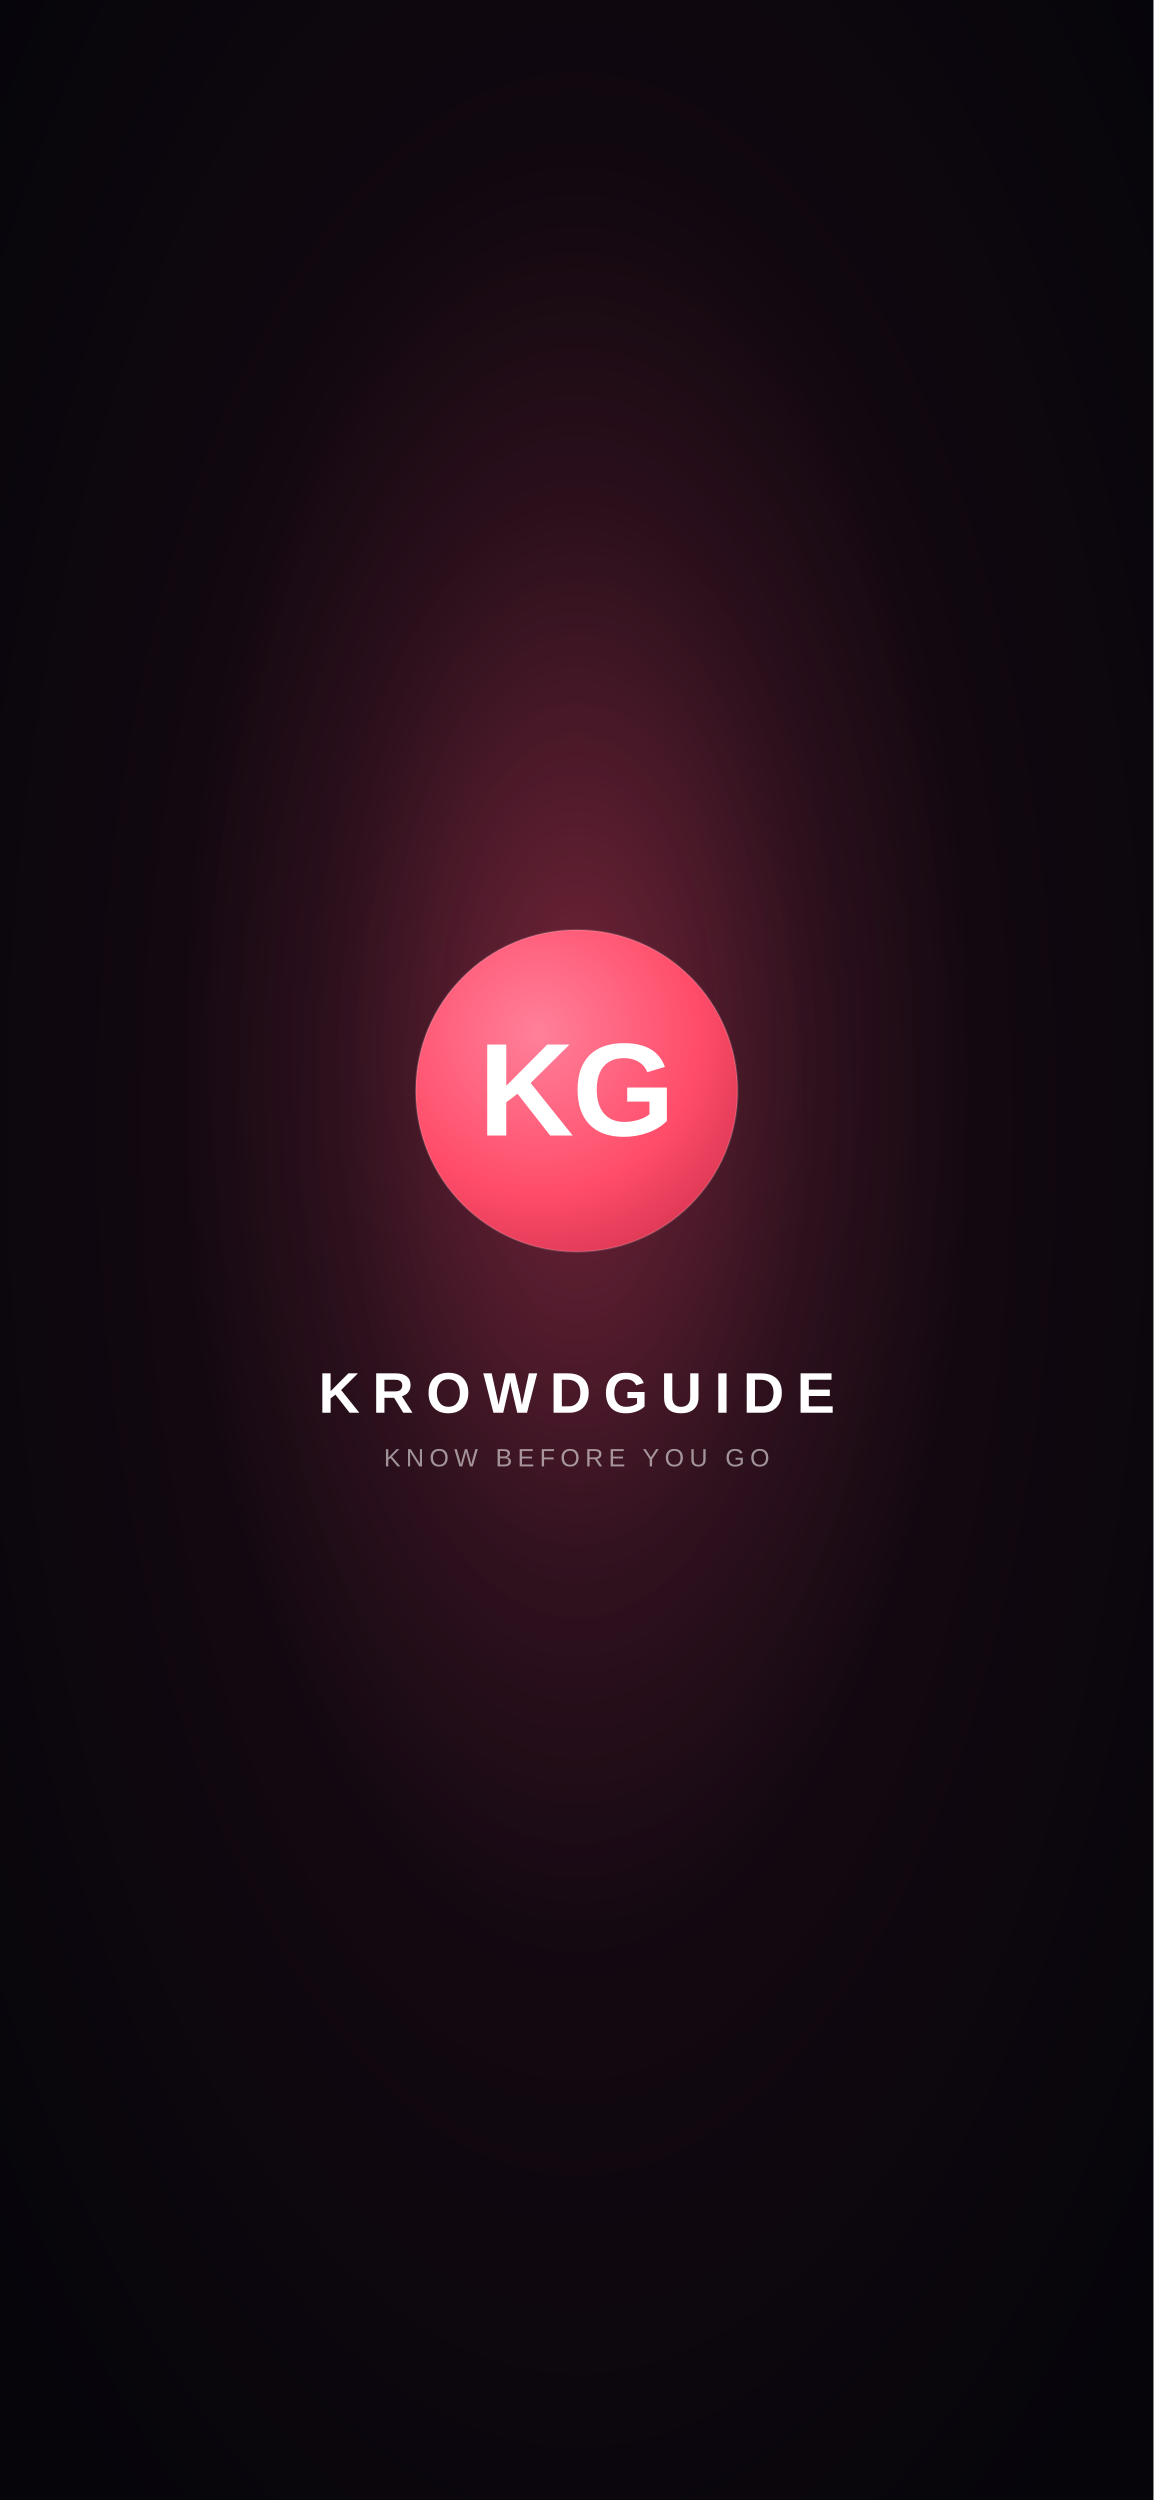
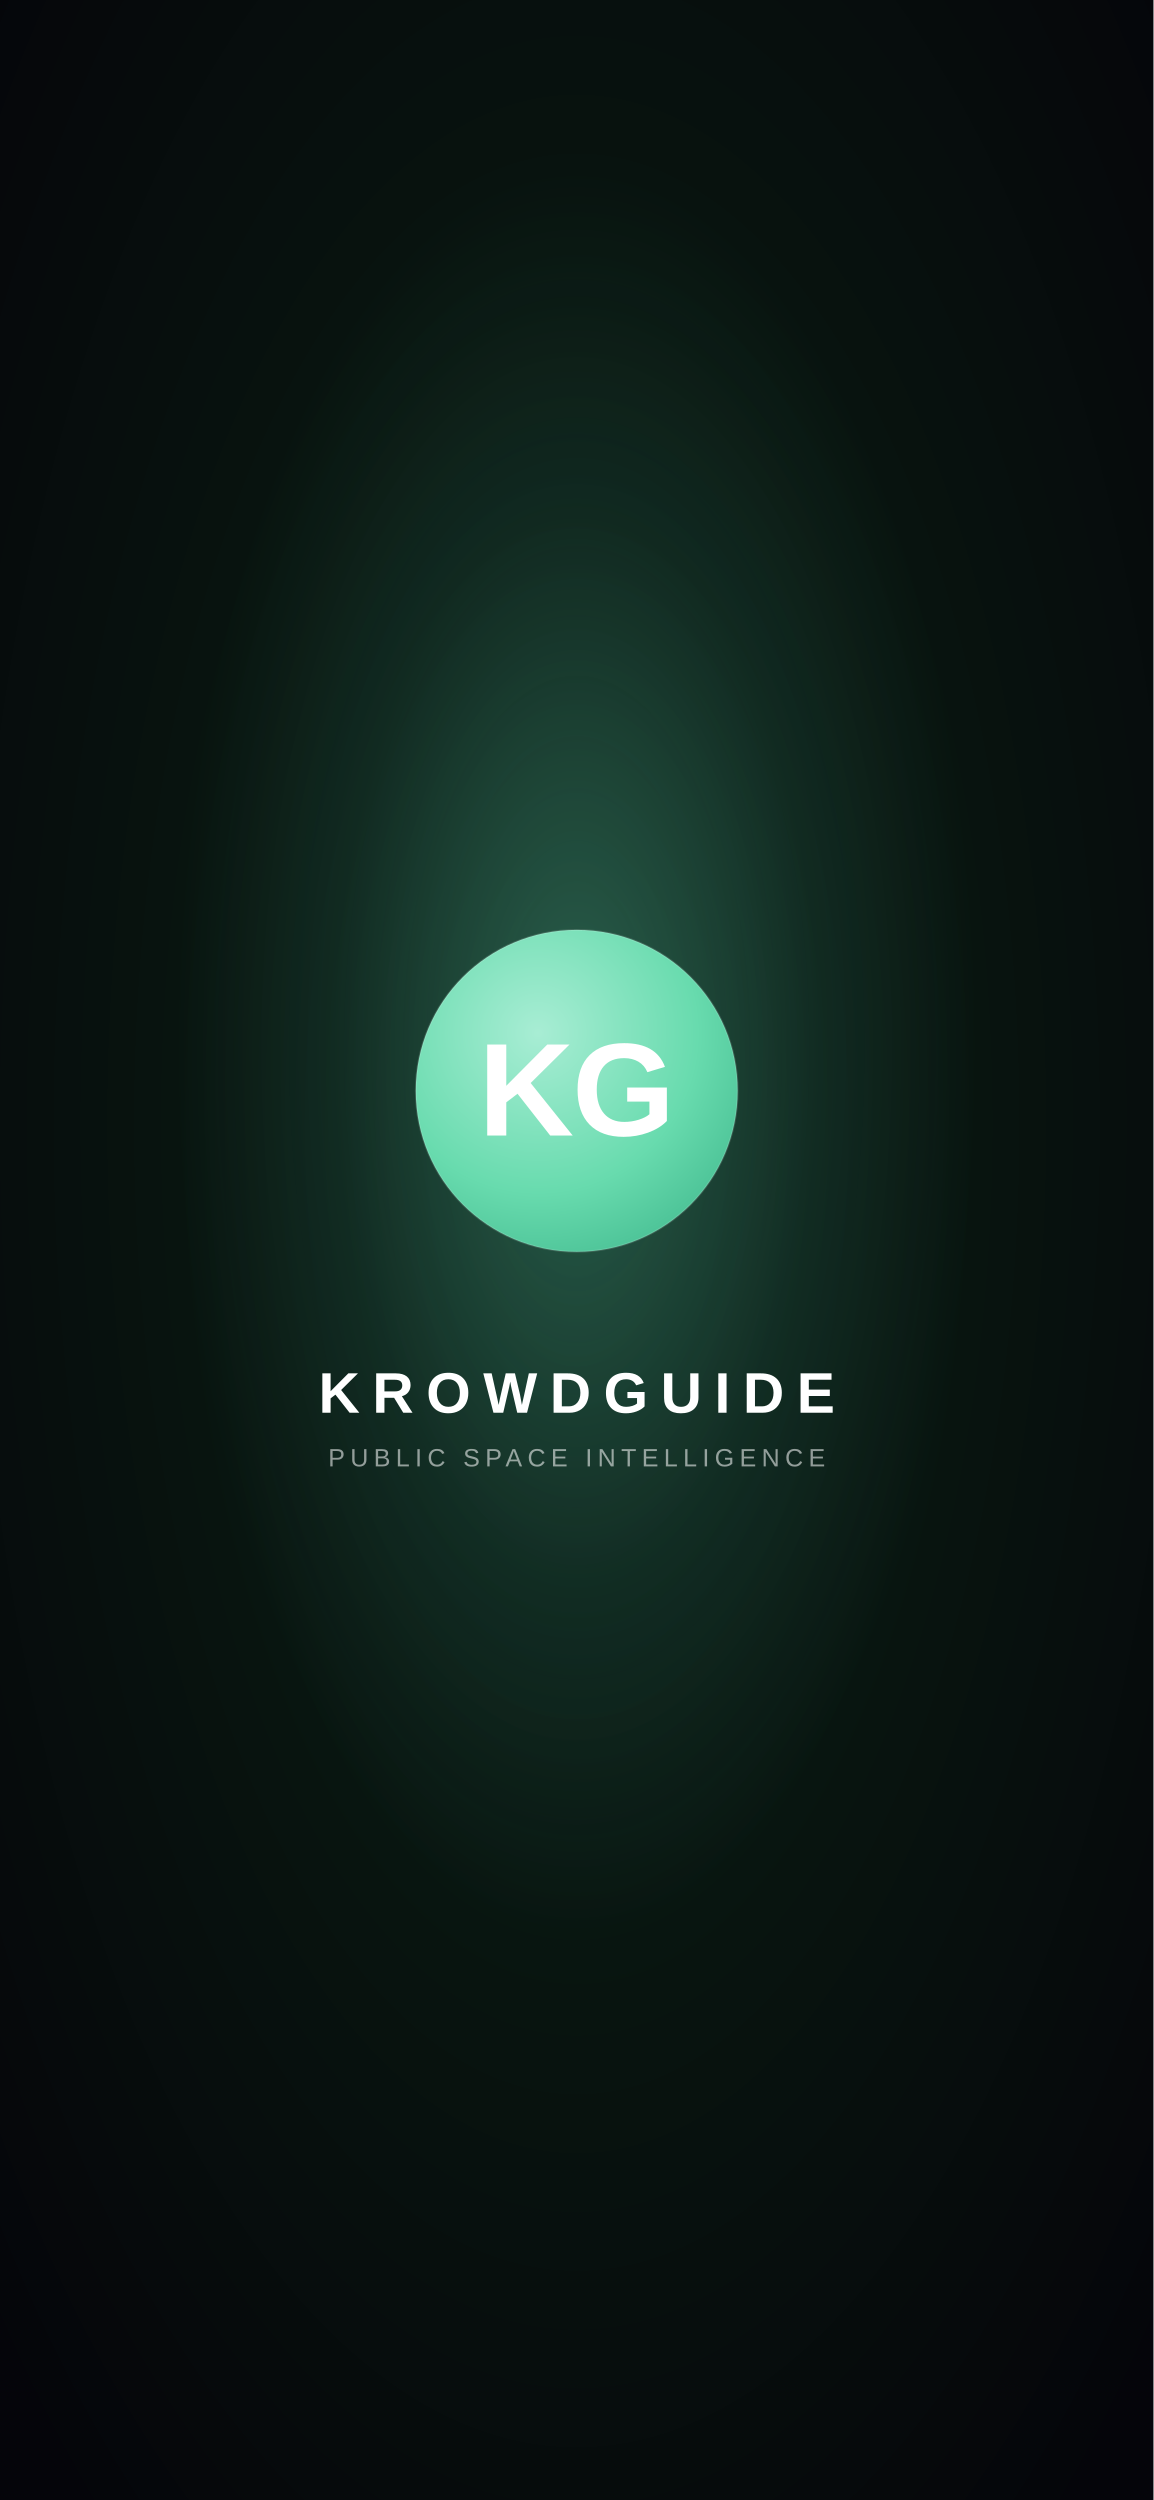
<svg xmlns="http://www.w3.org/2000/svg" width="1290" height="2796" viewBox="0 0 1290 2796">
  <defs>
    <radialGradient id="bg" cx="0.5" cy="0.45" r="0.7">
-       <stop offset="0%" stop-color="#2a1020" />
-       <stop offset="50%" stop-color="#120810" />
+       <stop offset="0%" stop-color="#0d2820" />
+       <stop offset="50%" stop-color="#08140f" />
      <stop offset="100%" stop-color="#05050a" />
    </radialGradient>
    <radialGradient id="glow" cx="0.5" cy="0.42" r="0.35">
-       <stop offset="0%" stop-color="#ff4d6a" stop-opacity="0.35" />
-       <stop offset="60%" stop-color="#ff4d6a" stop-opacity="0.08" />
-       <stop offset="100%" stop-color="#ff4d6a" stop-opacity="0" />
+       <stop offset="0%" stop-color="#68dbae" stop-opacity="0.32" />
+       <stop offset="60%" stop-color="#68dbae" stop-opacity="0.08" />
+       <stop offset="100%" stop-color="#68dbae" stop-opacity="0" />
    </radialGradient>
-     <radialGradient id="coral" cx="0.38" cy="0.32" r="0.9">
-       <stop offset="0%" stop-color="#ff809a" />
-       <stop offset="55%" stop-color="#ff4d6a" />
-       <stop offset="100%" stop-color="#c72a47" />
+     <radialGradient id="mint" cx="0.38" cy="0.32" r="0.9">
+       <stop offset="0%" stop-color="#a8edd4" />
+       <stop offset="55%" stop-color="#68dbae" />
+       <stop offset="100%" stop-color="#39b287" />
    </radialGradient>
  </defs>
  <rect width="1290" height="2796" fill="url(#bg)" />
  <rect width="1290" height="2796" fill="url(#glow)" />
  <g transform="translate(645, 1220)">
-     <circle r="180" fill="url(#coral)" />
+     <circle r="180" fill="url(#mint)" />
    <circle r="180" fill="none" stroke="rgba(255,255,255,0.14)" stroke-width="2" />
    <text x="0" y="50" text-anchor="middle" fill="white" font-family="'Helvetica Neue',Arial,sans-serif" font-weight="900" font-size="148" letter-spacing="-2">KG</text>
  </g>
  <text x="645" y="1580" text-anchor="middle" fill="white" font-family="'Helvetica Neue',Arial,sans-serif" font-weight="800" font-size="64" letter-spacing="14">KROWDGUIDE</text>
-   <text x="645" y="1640" text-anchor="middle" fill="rgba(255,255,255,0.55)" font-family="'Helvetica Neue',Arial,sans-serif" font-weight="500" font-size="28" letter-spacing="6">KNOW BEFORE YOU GO</text>
+   <text x="645" y="1640" text-anchor="middle" fill="rgba(255,255,255,0.55)" font-family="'Helvetica Neue',Arial,sans-serif" font-weight="500" font-size="28" letter-spacing="6">PUBLIC SPACE INTELLIGENCE</text>
</svg>
